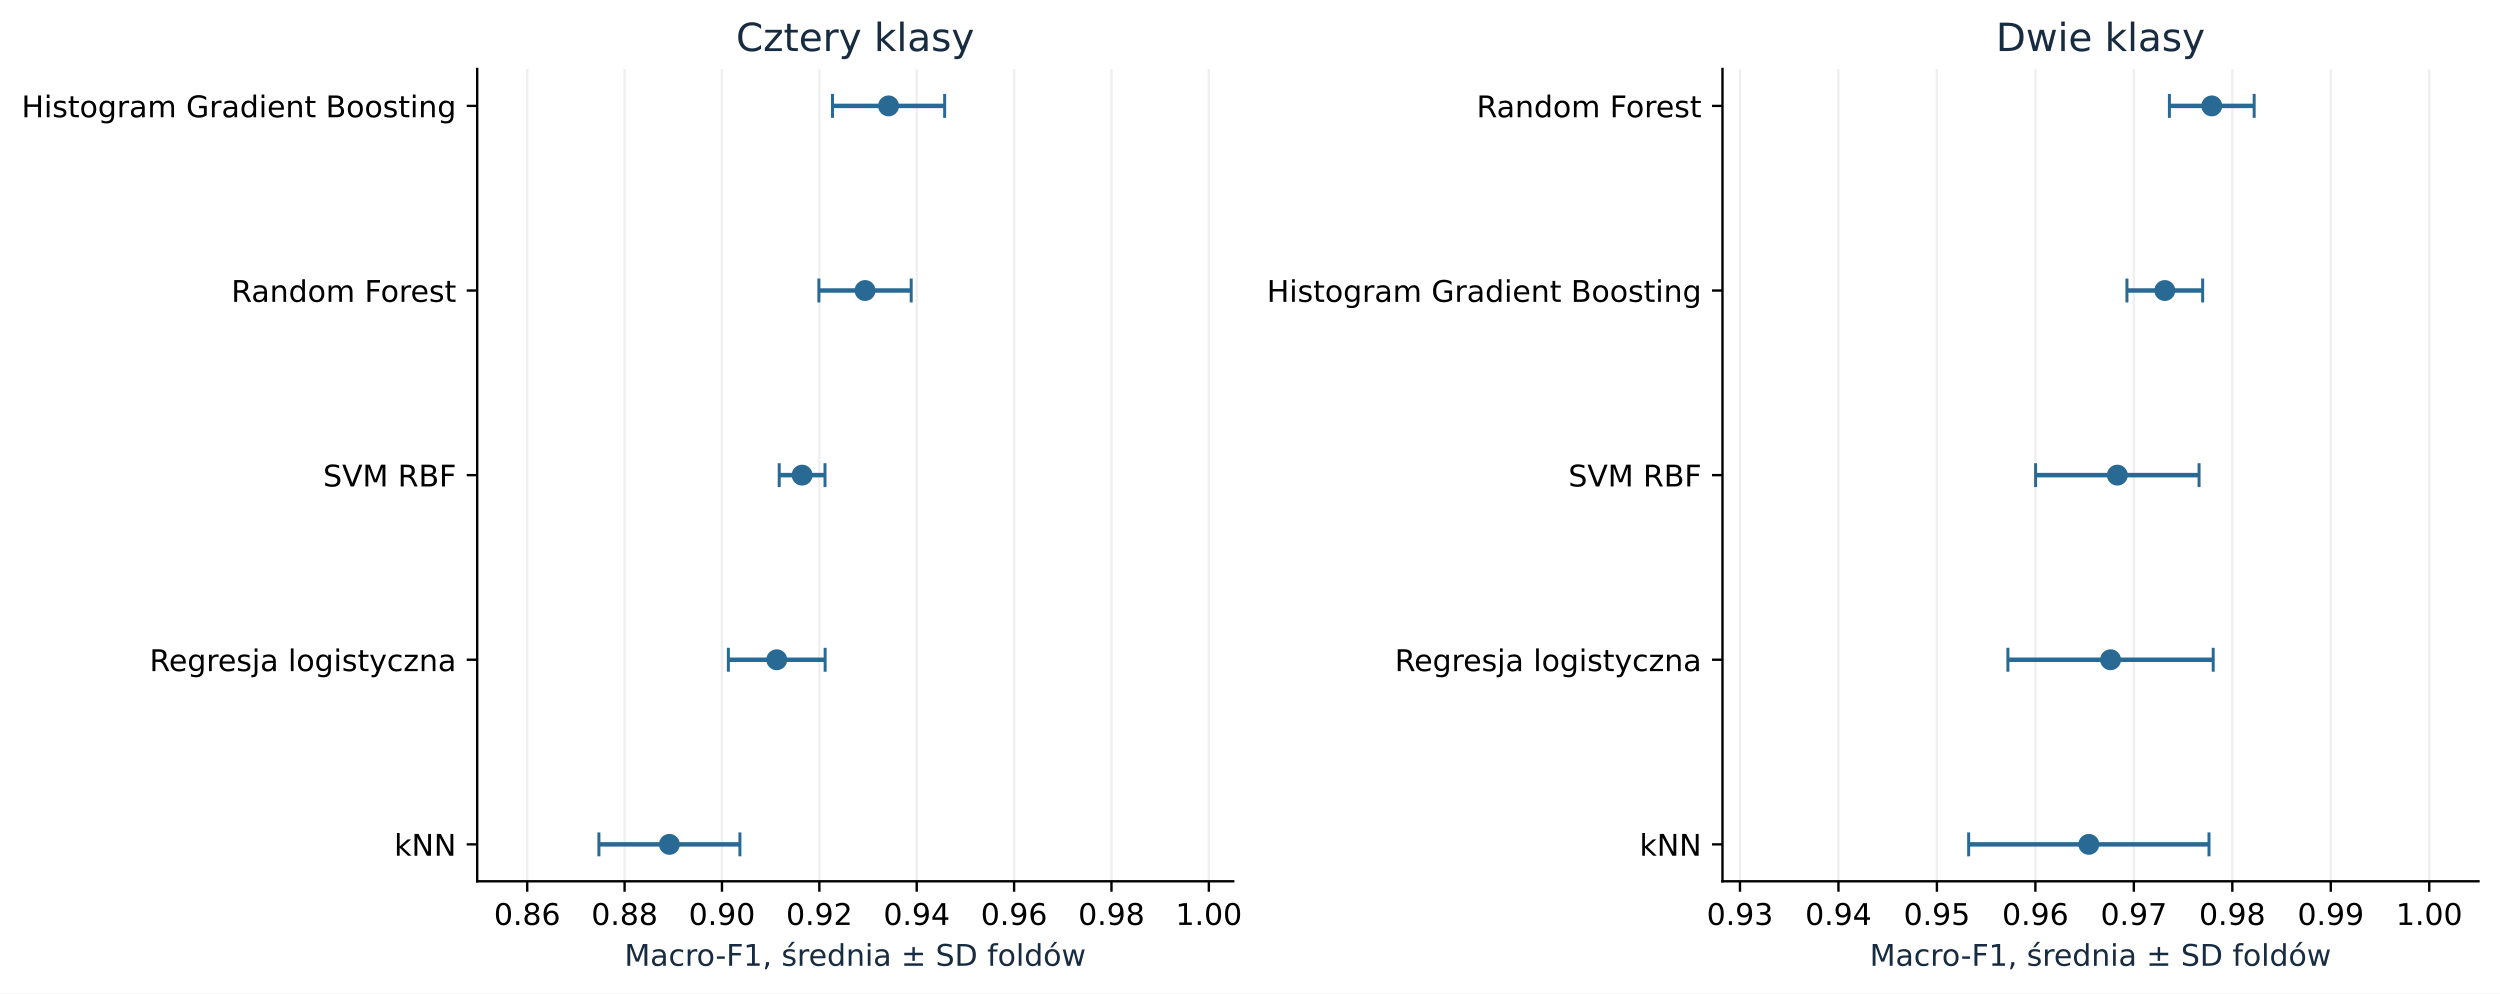
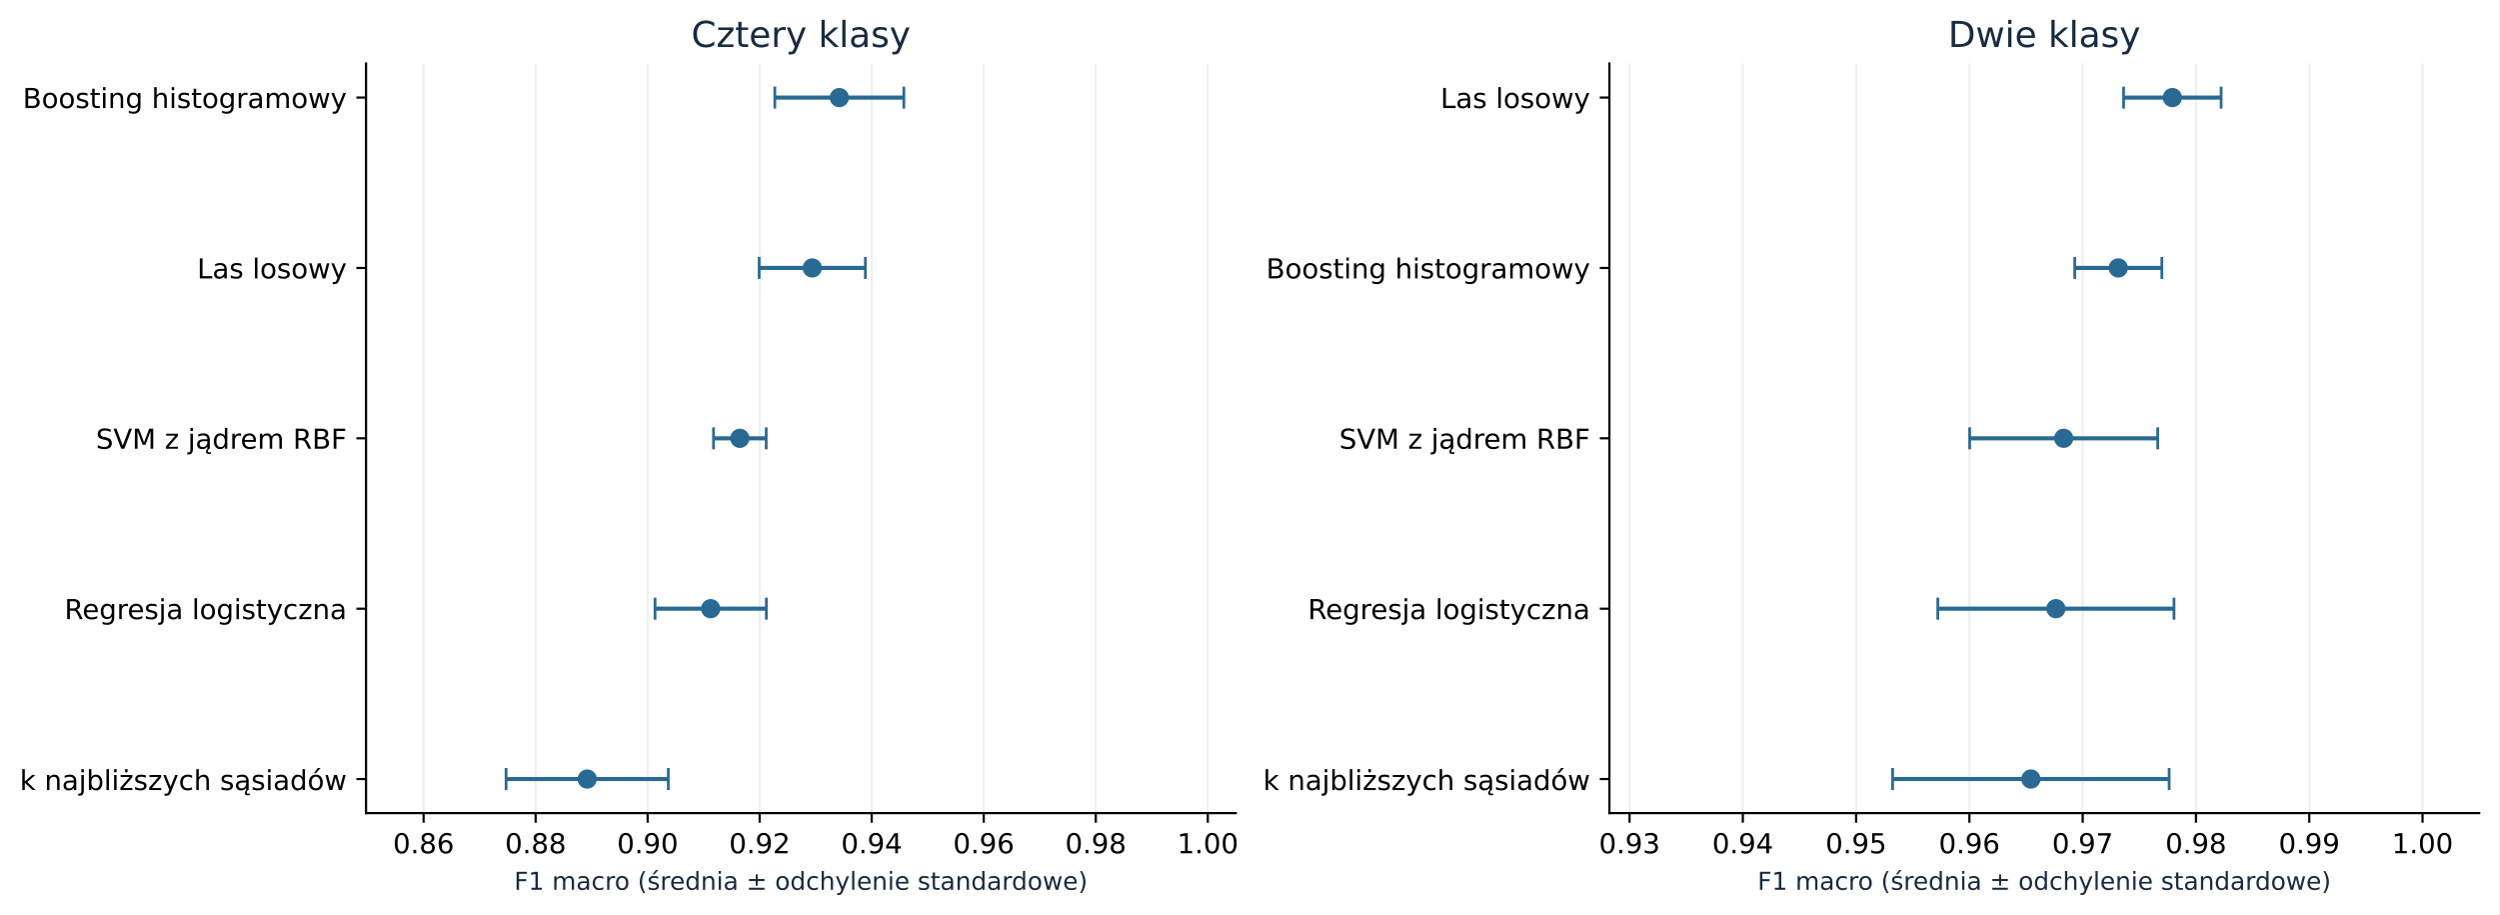
- <svg xmlns="http://www.w3.org/2000/svg" xmlns:xlink="http://www.w3.org/1999/xlink" width="836.4pt" height="332.4pt" viewBox="0 0 836.4 332.4" version="1.1">
+ <svg xmlns="http://www.w3.org/2000/svg" xmlns:xlink="http://www.w3.org/1999/xlink" width="908.4pt" height="332.4pt" viewBox="0 0 908.4 332.4" version="1.1">
  <defs>
    <style type="text/css">*{stroke-linejoin: round; stroke-linecap: butt}</style>
  </defs>
  <g id="figure_1">
    <g id="patch_1">
-       <path d="M 0 332.4 L 836.4 332.4 L 836.4 0 L 0 0 z " style="fill: #ffffff" />
+       <path d="M 0 332.4 L 908.4 332.4 L 908.4 0 L 0 0 z " style="fill: #ffffff" />
    </g>
    <g id="axes_1">
      <g id="patch_2">
-         <path d="M 159.648 294.843 L 412.575 294.843 L 412.575 23.078 L 159.648 23.078 z " style="fill: #ffffff" />
+         <path d="M 133.055 295.451 L 449.224 295.451 L 449.224 23.078 L 133.055 23.078 z " style="fill: #ffffff" />
      </g>
      <g id="matplotlib.axis_1">
        <g id="xtick_1">
          <g id="line2d_1">
-             <path d="M 176.385 294.843 L 176.385 23.078 " clip-path="url(#pe28399f003)" style="fill: none; stroke: #b0b0b0; stroke-opacity: 0.2; stroke-width: 0.8; stroke-linecap: square" />
+             <path d="M 153.976 295.451 L 153.976 23.078 " clip-path="url(#pf1a2da19d6)" style="fill: none; stroke: #b0b0b0; stroke-opacity: 0.2; stroke-width: 0.8; stroke-linecap: square" />
          </g>
          <g id="line2d_2">
            <defs>
              <path id="mc331cecd6f" d="M 0 0 L 0 3.5 " style="stroke: #000000; stroke-width: 0.8" />
            </defs>
            <g>
-               <use xlink:href="#mc331cecd6f" x="176.385" y="294.843" style="stroke: #000000; stroke-width: 0.8" />
+               <use xlink:href="#mc331cecd6f" x="153.976" y="295.451" style="stroke: #000000; stroke-width: 0.8" />
            </g>
          </g>
          <g id="text_1">
-             <text style="font-size: 10px; font-family: 'DejaVu Sans'; text-anchor: middle" x="176.385" y="309.442" transform="rotate(-0 176.3848 309.4417)">0.86</text>
+             <text style="font-size: 10px; font-family: 'DejaVu Sans'; text-anchor: middle" x="153.976" y="310.05" transform="rotate(-0 153.9759 310.0495)">0.86</text>
          </g>
        </g>
        <g id="xtick_2">
          <g id="line2d_3">
-             <path d="M 208.963 294.843 L 208.963 23.078 " clip-path="url(#pe28399f003)" style="fill: none; stroke: #b0b0b0; stroke-opacity: 0.2; stroke-width: 0.8; stroke-linecap: square" />
+             <path d="M 194.7 295.451 L 194.7 23.078 " clip-path="url(#pf1a2da19d6)" style="fill: none; stroke: #b0b0b0; stroke-opacity: 0.2; stroke-width: 0.8; stroke-linecap: square" />
          </g>
          <g id="line2d_4">
            <g>
-               <use xlink:href="#mc331cecd6f" x="208.963" y="294.843" style="stroke: #000000; stroke-width: 0.8" />
+               <use xlink:href="#mc331cecd6f" x="194.7" y="295.451" style="stroke: #000000; stroke-width: 0.8" />
            </g>
          </g>
          <g id="text_2">
-             <text style="font-size: 10px; font-family: 'DejaVu Sans'; text-anchor: middle" x="208.963" y="309.442" transform="rotate(-0 208.9629 309.4417)">0.88</text>
+             <text style="font-size: 10px; font-family: 'DejaVu Sans'; text-anchor: middle" x="194.7" y="310.05" transform="rotate(-0 194.6997 310.0495)">0.88</text>
          </g>
        </g>
        <g id="xtick_3">
          <g id="line2d_5">
-             <path d="M 241.541 294.843 L 241.541 23.078 " clip-path="url(#pe28399f003)" style="fill: none; stroke: #b0b0b0; stroke-opacity: 0.2; stroke-width: 0.8; stroke-linecap: square" />
+             <path d="M 235.424 295.451 L 235.424 23.078 " clip-path="url(#pf1a2da19d6)" style="fill: none; stroke: #b0b0b0; stroke-opacity: 0.2; stroke-width: 0.8; stroke-linecap: square" />
          </g>
          <g id="line2d_6">
            <g>
-               <use xlink:href="#mc331cecd6f" x="241.541" y="294.843" style="stroke: #000000; stroke-width: 0.8" />
+               <use xlink:href="#mc331cecd6f" x="235.424" y="295.451" style="stroke: #000000; stroke-width: 0.8" />
            </g>
          </g>
          <g id="text_3">
-             <text style="font-size: 10px; font-family: 'DejaVu Sans'; text-anchor: middle" x="241.541" y="309.442" transform="rotate(-0 241.5409 309.4417)">0.90</text>
+             <text style="font-size: 10px; font-family: 'DejaVu Sans'; text-anchor: middle" x="235.424" y="310.05" transform="rotate(-0 235.4236 310.0495)">0.90</text>
          </g>
        </g>
        <g id="xtick_4">
          <g id="line2d_7">
-             <path d="M 274.119 294.843 L 274.119 23.078 " clip-path="url(#pe28399f003)" style="fill: none; stroke: #b0b0b0; stroke-opacity: 0.2; stroke-width: 0.8; stroke-linecap: square" />
+             <path d="M 276.147 295.451 L 276.147 23.078 " clip-path="url(#pf1a2da19d6)" style="fill: none; stroke: #b0b0b0; stroke-opacity: 0.2; stroke-width: 0.8; stroke-linecap: square" />
          </g>
          <g id="line2d_8">
            <g>
-               <use xlink:href="#mc331cecd6f" x="274.119" y="294.843" style="stroke: #000000; stroke-width: 0.8" />
+               <use xlink:href="#mc331cecd6f" x="276.147" y="295.451" style="stroke: #000000; stroke-width: 0.8" />
            </g>
          </g>
          <g id="text_4">
-             <text style="font-size: 10px; font-family: 'DejaVu Sans'; text-anchor: middle" x="274.119" y="309.442" transform="rotate(-0 274.1189 309.4417)">0.92</text>
+             <text style="font-size: 10px; font-family: 'DejaVu Sans'; text-anchor: middle" x="276.147" y="310.05" transform="rotate(-0 276.1474 310.0495)">0.92</text>
          </g>
        </g>
        <g id="xtick_5">
          <g id="line2d_9">
-             <path d="M 306.697 294.843 L 306.697 23.078 " clip-path="url(#pe28399f003)" style="fill: none; stroke: #b0b0b0; stroke-opacity: 0.2; stroke-width: 0.8; stroke-linecap: square" />
+             <path d="M 316.871 295.451 L 316.871 23.078 " clip-path="url(#pf1a2da19d6)" style="fill: none; stroke: #b0b0b0; stroke-opacity: 0.2; stroke-width: 0.8; stroke-linecap: square" />
          </g>
          <g id="line2d_10">
            <g>
-               <use xlink:href="#mc331cecd6f" x="306.697" y="294.843" style="stroke: #000000; stroke-width: 0.8" />
+               <use xlink:href="#mc331cecd6f" x="316.871" y="295.451" style="stroke: #000000; stroke-width: 0.8" />
            </g>
          </g>
          <g id="text_5">
-             <text style="font-size: 10px; font-family: 'DejaVu Sans'; text-anchor: middle" x="306.697" y="309.442" transform="rotate(-0 306.6969 309.4417)">0.94</text>
+             <text style="font-size: 10px; font-family: 'DejaVu Sans'; text-anchor: middle" x="316.871" y="310.05" transform="rotate(-0 316.8712 310.0495)">0.94</text>
          </g>
        </g>
        <g id="xtick_6">
          <g id="line2d_11">
-             <path d="M 339.275 294.843 L 339.275 23.078 " clip-path="url(#pe28399f003)" style="fill: none; stroke: #b0b0b0; stroke-opacity: 0.2; stroke-width: 0.8; stroke-linecap: square" />
+             <path d="M 357.595 295.451 L 357.595 23.078 " clip-path="url(#pf1a2da19d6)" style="fill: none; stroke: #b0b0b0; stroke-opacity: 0.2; stroke-width: 0.8; stroke-linecap: square" />
          </g>
          <g id="line2d_12">
            <g>
-               <use xlink:href="#mc331cecd6f" x="339.275" y="294.843" style="stroke: #000000; stroke-width: 0.8" />
+               <use xlink:href="#mc331cecd6f" x="357.595" y="295.451" style="stroke: #000000; stroke-width: 0.8" />
            </g>
          </g>
          <g id="text_6">
-             <text style="font-size: 10px; font-family: 'DejaVu Sans'; text-anchor: middle" x="339.275" y="309.442" transform="rotate(-0 339.2749 309.4417)">0.96</text>
+             <text style="font-size: 10px; font-family: 'DejaVu Sans'; text-anchor: middle" x="357.595" y="310.05" transform="rotate(-0 357.5951 310.0495)">0.96</text>
          </g>
        </g>
        <g id="xtick_7">
          <g id="line2d_13">
-             <path d="M 371.853 294.843 L 371.853 23.078 " clip-path="url(#pe28399f003)" style="fill: none; stroke: #b0b0b0; stroke-opacity: 0.2; stroke-width: 0.8; stroke-linecap: square" />
+             <path d="M 398.319 295.451 L 398.319 23.078 " clip-path="url(#pf1a2da19d6)" style="fill: none; stroke: #b0b0b0; stroke-opacity: 0.2; stroke-width: 0.8; stroke-linecap: square" />
          </g>
          <g id="line2d_14">
            <g>
-               <use xlink:href="#mc331cecd6f" x="371.853" y="294.843" style="stroke: #000000; stroke-width: 0.8" />
+               <use xlink:href="#mc331cecd6f" x="398.319" y="295.451" style="stroke: #000000; stroke-width: 0.8" />
            </g>
          </g>
          <g id="text_7">
-             <text style="font-size: 10px; font-family: 'DejaVu Sans'; text-anchor: middle" x="371.853" y="309.442" transform="rotate(-0 371.853 309.4417)">0.98</text>
+             <text style="font-size: 10px; font-family: 'DejaVu Sans'; text-anchor: middle" x="398.319" y="310.05" transform="rotate(-0 398.3189 310.0495)">0.98</text>
          </g>
        </g>
        <g id="xtick_8">
          <g id="line2d_15">
-             <path d="M 404.431 294.843 L 404.431 23.078 " clip-path="url(#pe28399f003)" style="fill: none; stroke: #b0b0b0; stroke-opacity: 0.2; stroke-width: 0.8; stroke-linecap: square" />
+             <path d="M 439.043 295.451 L 439.043 23.078 " clip-path="url(#pf1a2da19d6)" style="fill: none; stroke: #b0b0b0; stroke-opacity: 0.2; stroke-width: 0.8; stroke-linecap: square" />
          </g>
          <g id="line2d_16">
            <g>
-               <use xlink:href="#mc331cecd6f" x="404.431" y="294.843" style="stroke: #000000; stroke-width: 0.8" />
+               <use xlink:href="#mc331cecd6f" x="439.043" y="295.451" style="stroke: #000000; stroke-width: 0.8" />
            </g>
          </g>
          <g id="text_8">
-             <text style="font-size: 10px; font-family: 'DejaVu Sans'; text-anchor: middle" x="404.431" y="309.442" transform="rotate(-0 404.431 309.4417)">1.00</text>
+             <text style="font-size: 10px; font-family: 'DejaVu Sans'; text-anchor: middle" x="439.043" y="310.05" transform="rotate(-0 439.0428 310.0495)">1.00</text>
          </g>
        </g>
        <g id="text_9">
-           <text style="font-size: 10px; font-family: 'DejaVu Sans'; text-anchor: middle; fill: #172b41" x="286.112" y="323.12" transform="rotate(-0 286.112 323.1198)">Macro-F1, średnia ± SD foldów</text>
+           <text style="font-size: 9px; font-family: 'DejaVu Sans'; text-anchor: middle; fill: #172b41" x="291.139" y="323.328" transform="rotate(-0 291.1392 323.3278)">F1 macro (średnia ± odchylenie standardowe)</text>
        </g>
      </g>
      <g id="matplotlib.axis_2">
        <g id="ytick_1">
          <g id="line2d_17">
            <defs>
              <path id="m71f53e9055" d="M 0 0 L -3.5 0 " style="stroke: #000000; stroke-width: 0.8" />
            </defs>
            <g>
-               <use xlink:href="#m71f53e9055" x="159.648" y="282.49" style="stroke: #000000; stroke-width: 0.8" />
+               <use xlink:href="#m71f53e9055" x="133.055" y="283.07" style="stroke: #000000; stroke-width: 0.8" />
            </g>
          </g>
          <g id="text_10">
-             <text style="font-size: 10px; font-family: 'DejaVu Sans'; text-anchor: end" x="152.648" y="286.29" transform="rotate(-0 152.6484 286.2895)">kNN</text>
+             <text style="font-size: 10px; font-family: 'DejaVu Sans'; text-anchor: end" x="126.055" y="287.07" transform="rotate(-0 126.0547 287.0697)">k najbliższych sąsiadów</text>
          </g>
        </g>
        <g id="ytick_2">
          <g id="line2d_18">
            <g>
-               <use xlink:href="#m71f53e9055" x="159.648" y="220.725" style="stroke: #000000; stroke-width: 0.8" />
+               <use xlink:href="#m71f53e9055" x="133.055" y="221.168" style="stroke: #000000; stroke-width: 0.8" />
            </g>
          </g>
          <g id="text_11">
-             <text style="font-size: 10px; font-family: 'DejaVu Sans'; text-anchor: end" x="152.648" y="224.525" transform="rotate(-0 152.6484 224.5247)">Regresja logistyczna</text>
+             <text style="font-size: 10px; font-family: 'DejaVu Sans'; text-anchor: end" x="126.055" y="224.967" transform="rotate(-0 126.0547 224.9667)">Regresja logistyczna</text>
          </g>
        </g>
        <g id="ytick_3">
          <g id="line2d_19">
            <g>
-               <use xlink:href="#m71f53e9055" x="159.648" y="158.961" style="stroke: #000000; stroke-width: 0.8" />
+               <use xlink:href="#m71f53e9055" x="133.055" y="159.265" style="stroke: #000000; stroke-width: 0.8" />
            </g>
          </g>
          <g id="text_12">
-             <text style="font-size: 10px; font-family: 'DejaVu Sans'; text-anchor: end" x="152.648" y="162.76" transform="rotate(-0 152.6484 162.7598)">SVM RBF</text>
+             <text style="font-size: 10px; font-family: 'DejaVu Sans'; text-anchor: end" x="126.055" y="163.064" transform="rotate(-0 126.0547 163.0637)">SVM z jądrem RBF</text>
          </g>
        </g>
        <g id="ytick_4">
          <g id="line2d_20">
            <g>
-               <use xlink:href="#m71f53e9055" x="159.648" y="97.196" style="stroke: #000000; stroke-width: 0.8" />
+               <use xlink:href="#m71f53e9055" x="133.055" y="97.362" style="stroke: #000000; stroke-width: 0.8" />
            </g>
          </g>
          <g id="text_13">
-             <text style="font-size: 10px; font-family: 'DejaVu Sans'; text-anchor: end" x="152.648" y="100.995" transform="rotate(-0 152.6484 100.995)">Random Forest</text>
+             <text style="font-size: 10px; font-family: 'DejaVu Sans'; text-anchor: end" x="126.055" y="101.161" transform="rotate(-0 126.0547 101.1608)">Las losowy</text>
          </g>
        </g>
        <g id="ytick_5">
          <g id="line2d_21">
            <g>
-               <use xlink:href="#m71f53e9055" x="159.648" y="35.431" style="stroke: #000000; stroke-width: 0.8" />
+               <use xlink:href="#m71f53e9055" x="133.055" y="35.459" style="stroke: #000000; stroke-width: 0.8" />
            </g>
          </g>
          <g id="text_14">
-             <text style="font-size: 10px; font-family: 'DejaVu Sans'; text-anchor: end" x="152.648" y="39.23" transform="rotate(-0 152.6484 39.23016)">Histogram Gradient Boosting</text>
+             <text style="font-size: 10px; font-family: 'DejaVu Sans'; text-anchor: end" x="126.055" y="39.258" transform="rotate(-0 126.0547 39.25778)">Boosting histogramowy</text>
          </g>
        </g>
      </g>
      <g id="LineCollection_1">
-         <path d="M 200.371 282.49 L 247.545 282.49 " clip-path="url(#pe28399f003)" style="fill: none; stroke: #286a93; stroke-width: 1.5" />
-         <path d="M 243.685 220.725 L 276.056 220.725 " clip-path="url(#pe28399f003)" style="fill: none; stroke: #286a93; stroke-width: 1.5" />
-         <path d="M 260.694 158.961 L 276.013 158.961 " clip-path="url(#pe28399f003)" style="fill: none; stroke: #286a93; stroke-width: 1.5" />
-         <path d="M 273.967 97.196 L 304.853 97.196 " clip-path="url(#pe28399f003)" style="fill: none; stroke: #286a93; stroke-width: 1.5" />
-         <path d="M 278.522 35.431 L 316.041 35.431 " clip-path="url(#pe28399f003)" style="fill: none; stroke: #286a93; stroke-width: 1.5" />
+         <path d="M 183.959 283.07 L 242.929 283.07 " clip-path="url(#pf1a2da19d6)" style="fill: none; stroke: #286a93; stroke-width: 1.5" />
+         <path d="M 238.104 221.168 L 278.569 221.168 " clip-path="url(#pf1a2da19d6)" style="fill: none; stroke: #286a93; stroke-width: 1.5" />
+         <path d="M 259.365 159.265 L 278.516 159.265 " clip-path="url(#pf1a2da19d6)" style="fill: none; stroke: #286a93; stroke-width: 1.5" />
+         <path d="M 275.957 97.362 L 314.566 97.362 " clip-path="url(#pf1a2da19d6)" style="fill: none; stroke: #286a93; stroke-width: 1.5" />
+         <path d="M 281.651 35.459 L 328.552 35.459 " clip-path="url(#pf1a2da19d6)" style="fill: none; stroke: #286a93; stroke-width: 1.5" />
      </g>
      <g id="line2d_22">
        <defs>
          <path id="mb74330bceb" d="M 0 4 L 0 -4 " style="stroke: #286a93" />
        </defs>
-         <g clip-path="url(#pe28399f003)">
-           <use xlink:href="#mb74330bceb" x="200.371" y="282.49" style="fill: #286a93; stroke: #286a93" />
-           <use xlink:href="#mb74330bceb" x="243.685" y="220.725" style="fill: #286a93; stroke: #286a93" />
-           <use xlink:href="#mb74330bceb" x="260.694" y="158.961" style="fill: #286a93; stroke: #286a93" />
-           <use xlink:href="#mb74330bceb" x="273.967" y="97.196" style="fill: #286a93; stroke: #286a93" />
-           <use xlink:href="#mb74330bceb" x="278.522" y="35.431" style="fill: #286a93; stroke: #286a93" />
+         <g clip-path="url(#pf1a2da19d6)">
+           <use xlink:href="#mb74330bceb" x="183.959" y="283.07" style="fill: #286a93; stroke: #286a93" />
+           <use xlink:href="#mb74330bceb" x="238.104" y="221.168" style="fill: #286a93; stroke: #286a93" />
+           <use xlink:href="#mb74330bceb" x="259.365" y="159.265" style="fill: #286a93; stroke: #286a93" />
+           <use xlink:href="#mb74330bceb" x="275.957" y="97.362" style="fill: #286a93; stroke: #286a93" />
+           <use xlink:href="#mb74330bceb" x="281.651" y="35.459" style="fill: #286a93; stroke: #286a93" />
        </g>
      </g>
      <g id="line2d_23">
-         <g clip-path="url(#pe28399f003)">
-           <use xlink:href="#mb74330bceb" x="247.545" y="282.49" style="fill: #286a93; stroke: #286a93" />
-           <use xlink:href="#mb74330bceb" x="276.056" y="220.725" style="fill: #286a93; stroke: #286a93" />
-           <use xlink:href="#mb74330bceb" x="276.013" y="158.961" style="fill: #286a93; stroke: #286a93" />
-           <use xlink:href="#mb74330bceb" x="304.853" y="97.196" style="fill: #286a93; stroke: #286a93" />
-           <use xlink:href="#mb74330bceb" x="316.041" y="35.431" style="fill: #286a93; stroke: #286a93" />
+         <g clip-path="url(#pf1a2da19d6)">
+           <use xlink:href="#mb74330bceb" x="242.929" y="283.07" style="fill: #286a93; stroke: #286a93" />
+           <use xlink:href="#mb74330bceb" x="278.569" y="221.168" style="fill: #286a93; stroke: #286a93" />
+           <use xlink:href="#mb74330bceb" x="278.516" y="159.265" style="fill: #286a93; stroke: #286a93" />
+           <use xlink:href="#mb74330bceb" x="314.566" y="97.362" style="fill: #286a93; stroke: #286a93" />
+           <use xlink:href="#mb74330bceb" x="328.552" y="35.459" style="fill: #286a93; stroke: #286a93" />
        </g>
      </g>
      <g id="line2d_24">
        <defs>
          <path id="mad40f66fba" d="M 0 3 C 0.796 3 1.559 2.684 2.121 2.121 C 2.684 1.559 3 0.796 3 0 C 3 -0.796 2.684 -1.559 2.121 -2.121 C 1.559 -2.684 0.796 -3 0 -3 C -0.796 -3 -1.559 -2.684 -2.121 -2.121 C -2.684 -1.559 -3 -0.796 -3 0 C -3 0.796 -2.684 1.559 -2.121 2.121 C -1.559 2.684 -0.796 3 0 3 z " style="stroke: #286a93" />
        </defs>
-         <g clip-path="url(#pe28399f003)">
-           <use xlink:href="#mad40f66fba" x="223.958" y="282.49" style="fill: #286a93; stroke: #286a93" />
-           <use xlink:href="#mad40f66fba" x="259.871" y="220.725" style="fill: #286a93; stroke: #286a93" />
-           <use xlink:href="#mad40f66fba" x="268.354" y="158.961" style="fill: #286a93; stroke: #286a93" />
-           <use xlink:href="#mad40f66fba" x="289.41" y="97.196" style="fill: #286a93; stroke: #286a93" />
-           <use xlink:href="#mad40f66fba" x="297.281" y="35.431" style="fill: #286a93; stroke: #286a93" />
+         <g clip-path="url(#pf1a2da19d6)">
+           <use xlink:href="#mad40f66fba" x="213.444" y="283.07" style="fill: #286a93; stroke: #286a93" />
+           <use xlink:href="#mad40f66fba" x="258.337" y="221.168" style="fill: #286a93; stroke: #286a93" />
+           <use xlink:href="#mad40f66fba" x="268.94" y="159.265" style="fill: #286a93; stroke: #286a93" />
+           <use xlink:href="#mad40f66fba" x="295.262" y="97.362" style="fill: #286a93; stroke: #286a93" />
+           <use xlink:href="#mad40f66fba" x="305.101" y="35.459" style="fill: #286a93; stroke: #286a93" />
        </g>
      </g>
      <g id="patch_3">
-         <path d="M 159.648 294.843 L 159.648 23.078 " style="fill: none; stroke: #000000; stroke-width: 0.8; stroke-linejoin: miter; stroke-linecap: square" />
+         <path d="M 133.055 295.451 L 133.055 23.078 " style="fill: none; stroke: #000000; stroke-width: 0.8; stroke-linejoin: miter; stroke-linecap: square" />
      </g>
      <g id="patch_4">
-         <path d="M 159.648 294.843 L 412.575 294.843 " style="fill: none; stroke: #000000; stroke-width: 0.8; stroke-linejoin: miter; stroke-linecap: square" />
+         <path d="M 133.055 295.451 L 449.224 295.451 " style="fill: none; stroke: #000000; stroke-width: 0.8; stroke-linejoin: miter; stroke-linecap: square" />
      </g>
      <g id="text_15">
-         <text style="font-size: 13px; font-family: 'DejaVu Sans'; text-anchor: middle; fill: #172b41" x="286.112" y="17.078" transform="rotate(-0 286.112 17.07797)">Cztery klasy</text>
+         <text style="font-size: 13px; font-family: 'DejaVu Sans'; text-anchor: middle; fill: #172b41" x="291.139" y="17.078" transform="rotate(-0 291.1392 17.07797)">Cztery klasy</text>
      </g>
    </g>
    <g id="axes_2">
      <g id="patch_5">
-         <path d="M 576.272 294.843 L 829.2 294.843 L 829.2 23.078 L 576.272 23.078 z " style="fill: #ffffff" />
+         <path d="M 585.03 295.451 L 901.2 295.451 L 901.2 23.078 L 585.03 23.078 z " style="fill: #ffffff" />
      </g>
      <g id="matplotlib.axis_3">
        <g id="xtick_9">
          <g id="line2d_25">
-             <path d="M 582.125 294.843 L 582.125 23.078 " clip-path="url(#p2d01624164)" style="fill: none; stroke: #b0b0b0; stroke-opacity: 0.2; stroke-width: 0.8; stroke-linecap: square" />
+             <path d="M 592.347 295.451 L 592.347 23.078 " clip-path="url(#p949c9fce14)" style="fill: none; stroke: #b0b0b0; stroke-opacity: 0.2; stroke-width: 0.8; stroke-linecap: square" />
          </g>
          <g id="line2d_26">
            <g>
-               <use xlink:href="#mc331cecd6f" x="582.125" y="294.843" style="stroke: #000000; stroke-width: 0.8" />
+               <use xlink:href="#mc331cecd6f" x="592.347" y="295.451" style="stroke: #000000; stroke-width: 0.8" />
            </g>
          </g>
          <g id="text_16">
-             <text style="font-size: 10px; font-family: 'DejaVu Sans'; text-anchor: middle" x="582.125" y="309.442" transform="rotate(-0 582.1254 309.4417)">0.93</text>
+             <text style="font-size: 10px; font-family: 'DejaVu Sans'; text-anchor: middle" x="592.347" y="310.05" transform="rotate(-0 592.3468 310.0495)">0.93</text>
          </g>
        </g>
        <g id="xtick_10">
          <g id="line2d_27">
-             <path d="M 615.069 294.843 L 615.069 23.078 " clip-path="url(#p2d01624164)" style="fill: none; stroke: #b0b0b0; stroke-opacity: 0.2; stroke-width: 0.8; stroke-linecap: square" />
+             <path d="M 633.527 295.451 L 633.527 23.078 " clip-path="url(#p949c9fce14)" style="fill: none; stroke: #b0b0b0; stroke-opacity: 0.2; stroke-width: 0.8; stroke-linecap: square" />
          </g>
          <g id="line2d_28">
            <g>
-               <use xlink:href="#mc331cecd6f" x="615.069" y="294.843" style="stroke: #000000; stroke-width: 0.8" />
+               <use xlink:href="#mc331cecd6f" x="633.527" y="295.451" style="stroke: #000000; stroke-width: 0.8" />
            </g>
          </g>
          <g id="text_17">
-             <text style="font-size: 10px; font-family: 'DejaVu Sans'; text-anchor: middle" x="615.069" y="309.442" transform="rotate(-0 615.0686 309.4417)">0.94</text>
+             <text style="font-size: 10px; font-family: 'DejaVu Sans'; text-anchor: middle" x="633.527" y="310.05" transform="rotate(-0 633.5272 310.0495)">0.94</text>
          </g>
        </g>
        <g id="xtick_11">
          <g id="line2d_29">
-             <path d="M 648.012 294.843 L 648.012 23.078 " clip-path="url(#p2d01624164)" style="fill: none; stroke: #b0b0b0; stroke-opacity: 0.2; stroke-width: 0.8; stroke-linecap: square" />
+             <path d="M 674.708 295.451 L 674.708 23.078 " clip-path="url(#p949c9fce14)" style="fill: none; stroke: #b0b0b0; stroke-opacity: 0.2; stroke-width: 0.8; stroke-linecap: square" />
          </g>
          <g id="line2d_30">
            <g>
-               <use xlink:href="#mc331cecd6f" x="648.012" y="294.843" style="stroke: #000000; stroke-width: 0.8" />
+               <use xlink:href="#mc331cecd6f" x="674.708" y="295.451" style="stroke: #000000; stroke-width: 0.8" />
            </g>
          </g>
          <g id="text_18">
-             <text style="font-size: 10px; font-family: 'DejaVu Sans'; text-anchor: middle" x="648.012" y="309.442" transform="rotate(-0 648.0118 309.4417)">0.95</text>
+             <text style="font-size: 10px; font-family: 'DejaVu Sans'; text-anchor: middle" x="674.708" y="310.05" transform="rotate(-0 674.7075 310.0495)">0.95</text>
          </g>
        </g>
        <g id="xtick_12">
          <g id="line2d_31">
-             <path d="M 680.955 294.843 L 680.955 23.078 " clip-path="url(#p2d01624164)" style="fill: none; stroke: #b0b0b0; stroke-opacity: 0.2; stroke-width: 0.8; stroke-linecap: square" />
+             <path d="M 715.888 295.451 L 715.888 23.078 " clip-path="url(#p949c9fce14)" style="fill: none; stroke: #b0b0b0; stroke-opacity: 0.2; stroke-width: 0.8; stroke-linecap: square" />
          </g>
          <g id="line2d_32">
            <g>
-               <use xlink:href="#mc331cecd6f" x="680.955" y="294.843" style="stroke: #000000; stroke-width: 0.8" />
+               <use xlink:href="#mc331cecd6f" x="715.888" y="295.451" style="stroke: #000000; stroke-width: 0.8" />
            </g>
          </g>
          <g id="text_19">
-             <text style="font-size: 10px; font-family: 'DejaVu Sans'; text-anchor: middle" x="680.955" y="309.442" transform="rotate(-0 680.955 309.4417)">0.96</text>
+             <text style="font-size: 10px; font-family: 'DejaVu Sans'; text-anchor: middle" x="715.888" y="310.05" transform="rotate(-0 715.8879 310.0495)">0.96</text>
          </g>
        </g>
        <g id="xtick_13">
          <g id="line2d_33">
-             <path d="M 713.898 294.843 L 713.898 23.078 " clip-path="url(#p2d01624164)" style="fill: none; stroke: #b0b0b0; stroke-opacity: 0.2; stroke-width: 0.8; stroke-linecap: square" />
+             <path d="M 757.068 295.451 L 757.068 23.078 " clip-path="url(#p949c9fce14)" style="fill: none; stroke: #b0b0b0; stroke-opacity: 0.2; stroke-width: 0.8; stroke-linecap: square" />
          </g>
          <g id="line2d_34">
            <g>
-               <use xlink:href="#mc331cecd6f" x="713.898" y="294.843" style="stroke: #000000; stroke-width: 0.8" />
+               <use xlink:href="#mc331cecd6f" x="757.068" y="295.451" style="stroke: #000000; stroke-width: 0.8" />
            </g>
          </g>
          <g id="text_20">
-             <text style="font-size: 10px; font-family: 'DejaVu Sans'; text-anchor: middle" x="713.898" y="309.442" transform="rotate(-0 713.8982 309.4417)">0.97</text>
+             <text style="font-size: 10px; font-family: 'DejaVu Sans'; text-anchor: middle" x="757.068" y="310.05" transform="rotate(-0 757.0683 310.0495)">0.97</text>
          </g>
        </g>
        <g id="xtick_14">
          <g id="line2d_35">
-             <path d="M 746.841 294.843 L 746.841 23.078 " clip-path="url(#p2d01624164)" style="fill: none; stroke: #b0b0b0; stroke-opacity: 0.2; stroke-width: 0.8; stroke-linecap: square" />
+             <path d="M 798.249 295.451 L 798.249 23.078 " clip-path="url(#p949c9fce14)" style="fill: none; stroke: #b0b0b0; stroke-opacity: 0.2; stroke-width: 0.8; stroke-linecap: square" />
          </g>
          <g id="line2d_36">
            <g>
-               <use xlink:href="#mc331cecd6f" x="746.841" y="294.843" style="stroke: #000000; stroke-width: 0.8" />
+               <use xlink:href="#mc331cecd6f" x="798.249" y="295.451" style="stroke: #000000; stroke-width: 0.8" />
            </g>
          </g>
          <g id="text_21">
-             <text style="font-size: 10px; font-family: 'DejaVu Sans'; text-anchor: middle" x="746.841" y="309.442" transform="rotate(-0 746.8415 309.4417)">0.98</text>
+             <text style="font-size: 10px; font-family: 'DejaVu Sans'; text-anchor: middle" x="798.249" y="310.05" transform="rotate(-0 798.2486 310.0495)">0.98</text>
          </g>
        </g>
        <g id="xtick_15">
          <g id="line2d_37">
-             <path d="M 779.785 294.843 L 779.785 23.078 " clip-path="url(#p2d01624164)" style="fill: none; stroke: #b0b0b0; stroke-opacity: 0.2; stroke-width: 0.8; stroke-linecap: square" />
+             <path d="M 839.429 295.451 L 839.429 23.078 " clip-path="url(#p949c9fce14)" style="fill: none; stroke: #b0b0b0; stroke-opacity: 0.2; stroke-width: 0.8; stroke-linecap: square" />
          </g>
          <g id="line2d_38">
            <g>
-               <use xlink:href="#mc331cecd6f" x="779.785" y="294.843" style="stroke: #000000; stroke-width: 0.8" />
+               <use xlink:href="#mc331cecd6f" x="839.429" y="295.451" style="stroke: #000000; stroke-width: 0.8" />
            </g>
          </g>
          <g id="text_22">
-             <text style="font-size: 10px; font-family: 'DejaVu Sans'; text-anchor: middle" x="779.785" y="309.442" transform="rotate(-0 779.7847 309.4417)">0.99</text>
+             <text style="font-size: 10px; font-family: 'DejaVu Sans'; text-anchor: middle" x="839.429" y="310.05" transform="rotate(-0 839.429 310.0495)">0.99</text>
          </g>
        </g>
        <g id="xtick_16">
          <g id="line2d_39">
-             <path d="M 812.728 294.843 L 812.728 23.078 " clip-path="url(#p2d01624164)" style="fill: none; stroke: #b0b0b0; stroke-opacity: 0.2; stroke-width: 0.8; stroke-linecap: square" />
+             <path d="M 880.609 295.451 L 880.609 23.078 " clip-path="url(#p949c9fce14)" style="fill: none; stroke: #b0b0b0; stroke-opacity: 0.2; stroke-width: 0.8; stroke-linecap: square" />
          </g>
          <g id="line2d_40">
            <g>
-               <use xlink:href="#mc331cecd6f" x="812.728" y="294.843" style="stroke: #000000; stroke-width: 0.8" />
+               <use xlink:href="#mc331cecd6f" x="880.609" y="295.451" style="stroke: #000000; stroke-width: 0.8" />
            </g>
          </g>
          <g id="text_23">
-             <text style="font-size: 10px; font-family: 'DejaVu Sans'; text-anchor: middle" x="812.728" y="309.442" transform="rotate(-0 812.7279 309.4417)">1.00</text>
+             <text style="font-size: 10px; font-family: 'DejaVu Sans'; text-anchor: middle" x="880.609" y="310.05" transform="rotate(-0 880.6093 310.0495)">1.00</text>
          </g>
        </g>
        <g id="text_24">
-           <text style="font-size: 10px; font-family: 'DejaVu Sans'; text-anchor: middle; fill: #172b41" x="702.736" y="323.12" transform="rotate(-0 702.736 323.1198)">Macro-F1, średnia ± SD foldów</text>
+           <text style="font-size: 9px; font-family: 'DejaVu Sans'; text-anchor: middle; fill: #172b41" x="743.115" y="323.328" transform="rotate(-0 743.115 323.3278)">F1 macro (średnia ± odchylenie standardowe)</text>
        </g>
      </g>
      <g id="matplotlib.axis_4">
        <g id="ytick_6">
          <g id="line2d_41">
            <g>
-               <use xlink:href="#m71f53e9055" x="576.272" y="282.49" style="stroke: #000000; stroke-width: 0.8" />
+               <use xlink:href="#m71f53e9055" x="585.03" y="283.07" style="stroke: #000000; stroke-width: 0.8" />
            </g>
          </g>
          <g id="text_25">
-             <text style="font-size: 10px; font-family: 'DejaVu Sans'; text-anchor: end" x="569.272" y="286.29" transform="rotate(-0 569.2725 286.2895)">kNN</text>
+             <text style="font-size: 10px; font-family: 'DejaVu Sans'; text-anchor: end" x="578.03" y="287.07" transform="rotate(-0 578.0305 287.0697)">k najbliższych sąsiadów</text>
          </g>
        </g>
        <g id="ytick_7">
          <g id="line2d_42">
            <g>
-               <use xlink:href="#m71f53e9055" x="576.272" y="220.725" style="stroke: #000000; stroke-width: 0.8" />
+               <use xlink:href="#m71f53e9055" x="585.03" y="221.168" style="stroke: #000000; stroke-width: 0.8" />
            </g>
          </g>
          <g id="text_26">
-             <text style="font-size: 10px; font-family: 'DejaVu Sans'; text-anchor: end" x="569.272" y="224.525" transform="rotate(-0 569.2725 224.5247)">Regresja logistyczna</text>
+             <text style="font-size: 10px; font-family: 'DejaVu Sans'; text-anchor: end" x="578.03" y="224.967" transform="rotate(-0 578.0305 224.9667)">Regresja logistyczna</text>
          </g>
        </g>
        <g id="ytick_8">
          <g id="line2d_43">
            <g>
-               <use xlink:href="#m71f53e9055" x="576.272" y="158.961" style="stroke: #000000; stroke-width: 0.8" />
+               <use xlink:href="#m71f53e9055" x="585.03" y="159.265" style="stroke: #000000; stroke-width: 0.8" />
            </g>
          </g>
          <g id="text_27">
-             <text style="font-size: 10px; font-family: 'DejaVu Sans'; text-anchor: end" x="569.272" y="162.76" transform="rotate(-0 569.2725 162.7598)">SVM RBF</text>
+             <text style="font-size: 10px; font-family: 'DejaVu Sans'; text-anchor: end" x="578.03" y="163.064" transform="rotate(-0 578.0305 163.0637)">SVM z jądrem RBF</text>
          </g>
        </g>
        <g id="ytick_9">
          <g id="line2d_44">
            <g>
-               <use xlink:href="#m71f53e9055" x="576.272" y="97.196" style="stroke: #000000; stroke-width: 0.8" />
+               <use xlink:href="#m71f53e9055" x="585.03" y="97.362" style="stroke: #000000; stroke-width: 0.8" />
            </g>
          </g>
          <g id="text_28">
-             <text style="font-size: 10px; font-family: 'DejaVu Sans'; text-anchor: end" x="569.272" y="100.995" transform="rotate(-0 569.2725 100.995)">Histogram Gradient Boosting</text>
+             <text style="font-size: 10px; font-family: 'DejaVu Sans'; text-anchor: end" x="578.03" y="101.161" transform="rotate(-0 578.0305 101.1608)">Boosting histogramowy</text>
          </g>
        </g>
        <g id="ytick_10">
          <g id="line2d_45">
            <g>
-               <use xlink:href="#m71f53e9055" x="576.272" y="35.431" style="stroke: #000000; stroke-width: 0.8" />
+               <use xlink:href="#m71f53e9055" x="585.03" y="35.459" style="stroke: #000000; stroke-width: 0.8" />
            </g>
          </g>
          <g id="text_29">
-             <text style="font-size: 10px; font-family: 'DejaVu Sans'; text-anchor: end" x="569.272" y="39.23" transform="rotate(-0 569.2725 39.23016)">Random Forest</text>
+             <text style="font-size: 10px; font-family: 'DejaVu Sans'; text-anchor: end" x="578.03" y="39.258" transform="rotate(-0 578.0305 39.25778)">Las losowy</text>
          </g>
        </g>
      </g>
      <g id="LineCollection_2">
-         <path d="M 658.631 282.49 L 739.042 282.49 " clip-path="url(#p2d01624164)" style="fill: none; stroke: #286a93; stroke-width: 1.5" />
-         <path d="M 671.763 220.725 L 740.452 220.725 " clip-path="url(#p2d01624164)" style="fill: none; stroke: #286a93; stroke-width: 1.5" />
-         <path d="M 681.032 158.961 L 735.719 158.961 " clip-path="url(#p2d01624164)" style="fill: none; stroke: #286a93; stroke-width: 1.5" />
-         <path d="M 711.59 97.196 L 736.918 97.196 " clip-path="url(#p2d01624164)" style="fill: none; stroke: #286a93; stroke-width: 1.5" />
-         <path d="M 725.796 35.431 L 754.154 35.431 " clip-path="url(#p2d01624164)" style="fill: none; stroke: #286a93; stroke-width: 1.5" />
+         <path d="M 687.981 283.07 L 788.499 283.07 " clip-path="url(#p949c9fce14)" style="fill: none; stroke: #286a93; stroke-width: 1.5" />
+         <path d="M 704.397 221.168 L 790.261 221.168 " clip-path="url(#p949c9fce14)" style="fill: none; stroke: #286a93; stroke-width: 1.5" />
+         <path d="M 715.984 159.265 L 784.345 159.265 " clip-path="url(#p949c9fce14)" style="fill: none; stroke: #286a93; stroke-width: 1.5" />
+         <path d="M 754.182 97.362 L 785.844 97.362 " clip-path="url(#p949c9fce14)" style="fill: none; stroke: #286a93; stroke-width: 1.5" />
+         <path d="M 771.941 35.459 L 807.39 35.459 " clip-path="url(#p949c9fce14)" style="fill: none; stroke: #286a93; stroke-width: 1.5" />
      </g>
      <g id="line2d_46">
-         <g clip-path="url(#p2d01624164)">
-           <use xlink:href="#mb74330bceb" x="658.631" y="282.49" style="fill: #286a93; stroke: #286a93" />
-           <use xlink:href="#mb74330bceb" x="671.763" y="220.725" style="fill: #286a93; stroke: #286a93" />
-           <use xlink:href="#mb74330bceb" x="681.032" y="158.961" style="fill: #286a93; stroke: #286a93" />
-           <use xlink:href="#mb74330bceb" x="711.59" y="97.196" style="fill: #286a93; stroke: #286a93" />
-           <use xlink:href="#mb74330bceb" x="725.796" y="35.431" style="fill: #286a93; stroke: #286a93" />
+         <g clip-path="url(#p949c9fce14)">
+           <use xlink:href="#mb74330bceb" x="687.981" y="283.07" style="fill: #286a93; stroke: #286a93" />
+           <use xlink:href="#mb74330bceb" x="704.397" y="221.168" style="fill: #286a93; stroke: #286a93" />
+           <use xlink:href="#mb74330bceb" x="715.984" y="159.265" style="fill: #286a93; stroke: #286a93" />
+           <use xlink:href="#mb74330bceb" x="754.182" y="97.362" style="fill: #286a93; stroke: #286a93" />
+           <use xlink:href="#mb74330bceb" x="771.941" y="35.459" style="fill: #286a93; stroke: #286a93" />
        </g>
      </g>
      <g id="line2d_47">
-         <g clip-path="url(#p2d01624164)">
-           <use xlink:href="#mb74330bceb" x="739.042" y="282.49" style="fill: #286a93; stroke: #286a93" />
-           <use xlink:href="#mb74330bceb" x="740.452" y="220.725" style="fill: #286a93; stroke: #286a93" />
-           <use xlink:href="#mb74330bceb" x="735.719" y="158.961" style="fill: #286a93; stroke: #286a93" />
-           <use xlink:href="#mb74330bceb" x="736.918" y="97.196" style="fill: #286a93; stroke: #286a93" />
-           <use xlink:href="#mb74330bceb" x="754.154" y="35.431" style="fill: #286a93; stroke: #286a93" />
+         <g clip-path="url(#p949c9fce14)">
+           <use xlink:href="#mb74330bceb" x="788.499" y="283.07" style="fill: #286a93; stroke: #286a93" />
+           <use xlink:href="#mb74330bceb" x="790.261" y="221.168" style="fill: #286a93; stroke: #286a93" />
+           <use xlink:href="#mb74330bceb" x="784.345" y="159.265" style="fill: #286a93; stroke: #286a93" />
+           <use xlink:href="#mb74330bceb" x="785.844" y="97.362" style="fill: #286a93; stroke: #286a93" />
+           <use xlink:href="#mb74330bceb" x="807.39" y="35.459" style="fill: #286a93; stroke: #286a93" />
        </g>
      </g>
      <g id="line2d_48">
-         <g clip-path="url(#p2d01624164)">
-           <use xlink:href="#mad40f66fba" x="698.836" y="282.49" style="fill: #286a93; stroke: #286a93" />
-           <use xlink:href="#mad40f66fba" x="706.107" y="220.725" style="fill: #286a93; stroke: #286a93" />
-           <use xlink:href="#mad40f66fba" x="708.376" y="158.961" style="fill: #286a93; stroke: #286a93" />
-           <use xlink:href="#mad40f66fba" x="724.254" y="97.196" style="fill: #286a93; stroke: #286a93" />
-           <use xlink:href="#mad40f66fba" x="739.975" y="35.431" style="fill: #286a93; stroke: #286a93" />
+         <g clip-path="url(#p949c9fce14)">
+           <use xlink:href="#mad40f66fba" x="738.24" y="283.07" style="fill: #286a93; stroke: #286a93" />
+           <use xlink:href="#mad40f66fba" x="747.329" y="221.168" style="fill: #286a93; stroke: #286a93" />
+           <use xlink:href="#mad40f66fba" x="750.165" y="159.265" style="fill: #286a93; stroke: #286a93" />
+           <use xlink:href="#mad40f66fba" x="770.013" y="97.362" style="fill: #286a93; stroke: #286a93" />
+           <use xlink:href="#mad40f66fba" x="789.665" y="35.459" style="fill: #286a93; stroke: #286a93" />
        </g>
      </g>
      <g id="patch_6">
-         <path d="M 576.272 294.843 L 576.272 23.078 " style="fill: none; stroke: #000000; stroke-width: 0.8; stroke-linejoin: miter; stroke-linecap: square" />
+         <path d="M 585.03 295.451 L 585.03 23.078 " style="fill: none; stroke: #000000; stroke-width: 0.8; stroke-linejoin: miter; stroke-linecap: square" />
      </g>
      <g id="patch_7">
-         <path d="M 576.272 294.843 L 829.2 294.843 " style="fill: none; stroke: #000000; stroke-width: 0.8; stroke-linejoin: miter; stroke-linecap: square" />
+         <path d="M 585.03 295.451 L 901.2 295.451 " style="fill: none; stroke: #000000; stroke-width: 0.8; stroke-linejoin: miter; stroke-linecap: square" />
      </g>
      <g id="text_30">
-         <text style="font-size: 13px; font-family: 'DejaVu Sans'; text-anchor: middle; fill: #172b41" x="702.736" y="17.078" transform="rotate(-0 702.736 17.07797)">Dwie klasy</text>
+         <text style="font-size: 13px; font-family: 'DejaVu Sans'; text-anchor: middle; fill: #172b41" x="743.115" y="17.078" transform="rotate(-0 743.115 17.07797)">Dwie klasy</text>
      </g>
    </g>
  </g>
  <defs>
-     <clipPath id="pe28399f003">
-       <rect x="159.648" y="23.078" width="252.927" height="271.765" />
+     <clipPath id="pf1a2da19d6">
+       <rect x="133.055" y="23.078" width="316.169" height="272.373" />
    </clipPath>
-     <clipPath id="p2d01624164">
-       <rect x="576.272" y="23.078" width="252.927" height="271.765" />
+     <clipPath id="p949c9fce14">
+       <rect x="585.03" y="23.078" width="316.169" height="272.373" />
    </clipPath>
  </defs>
</svg>
